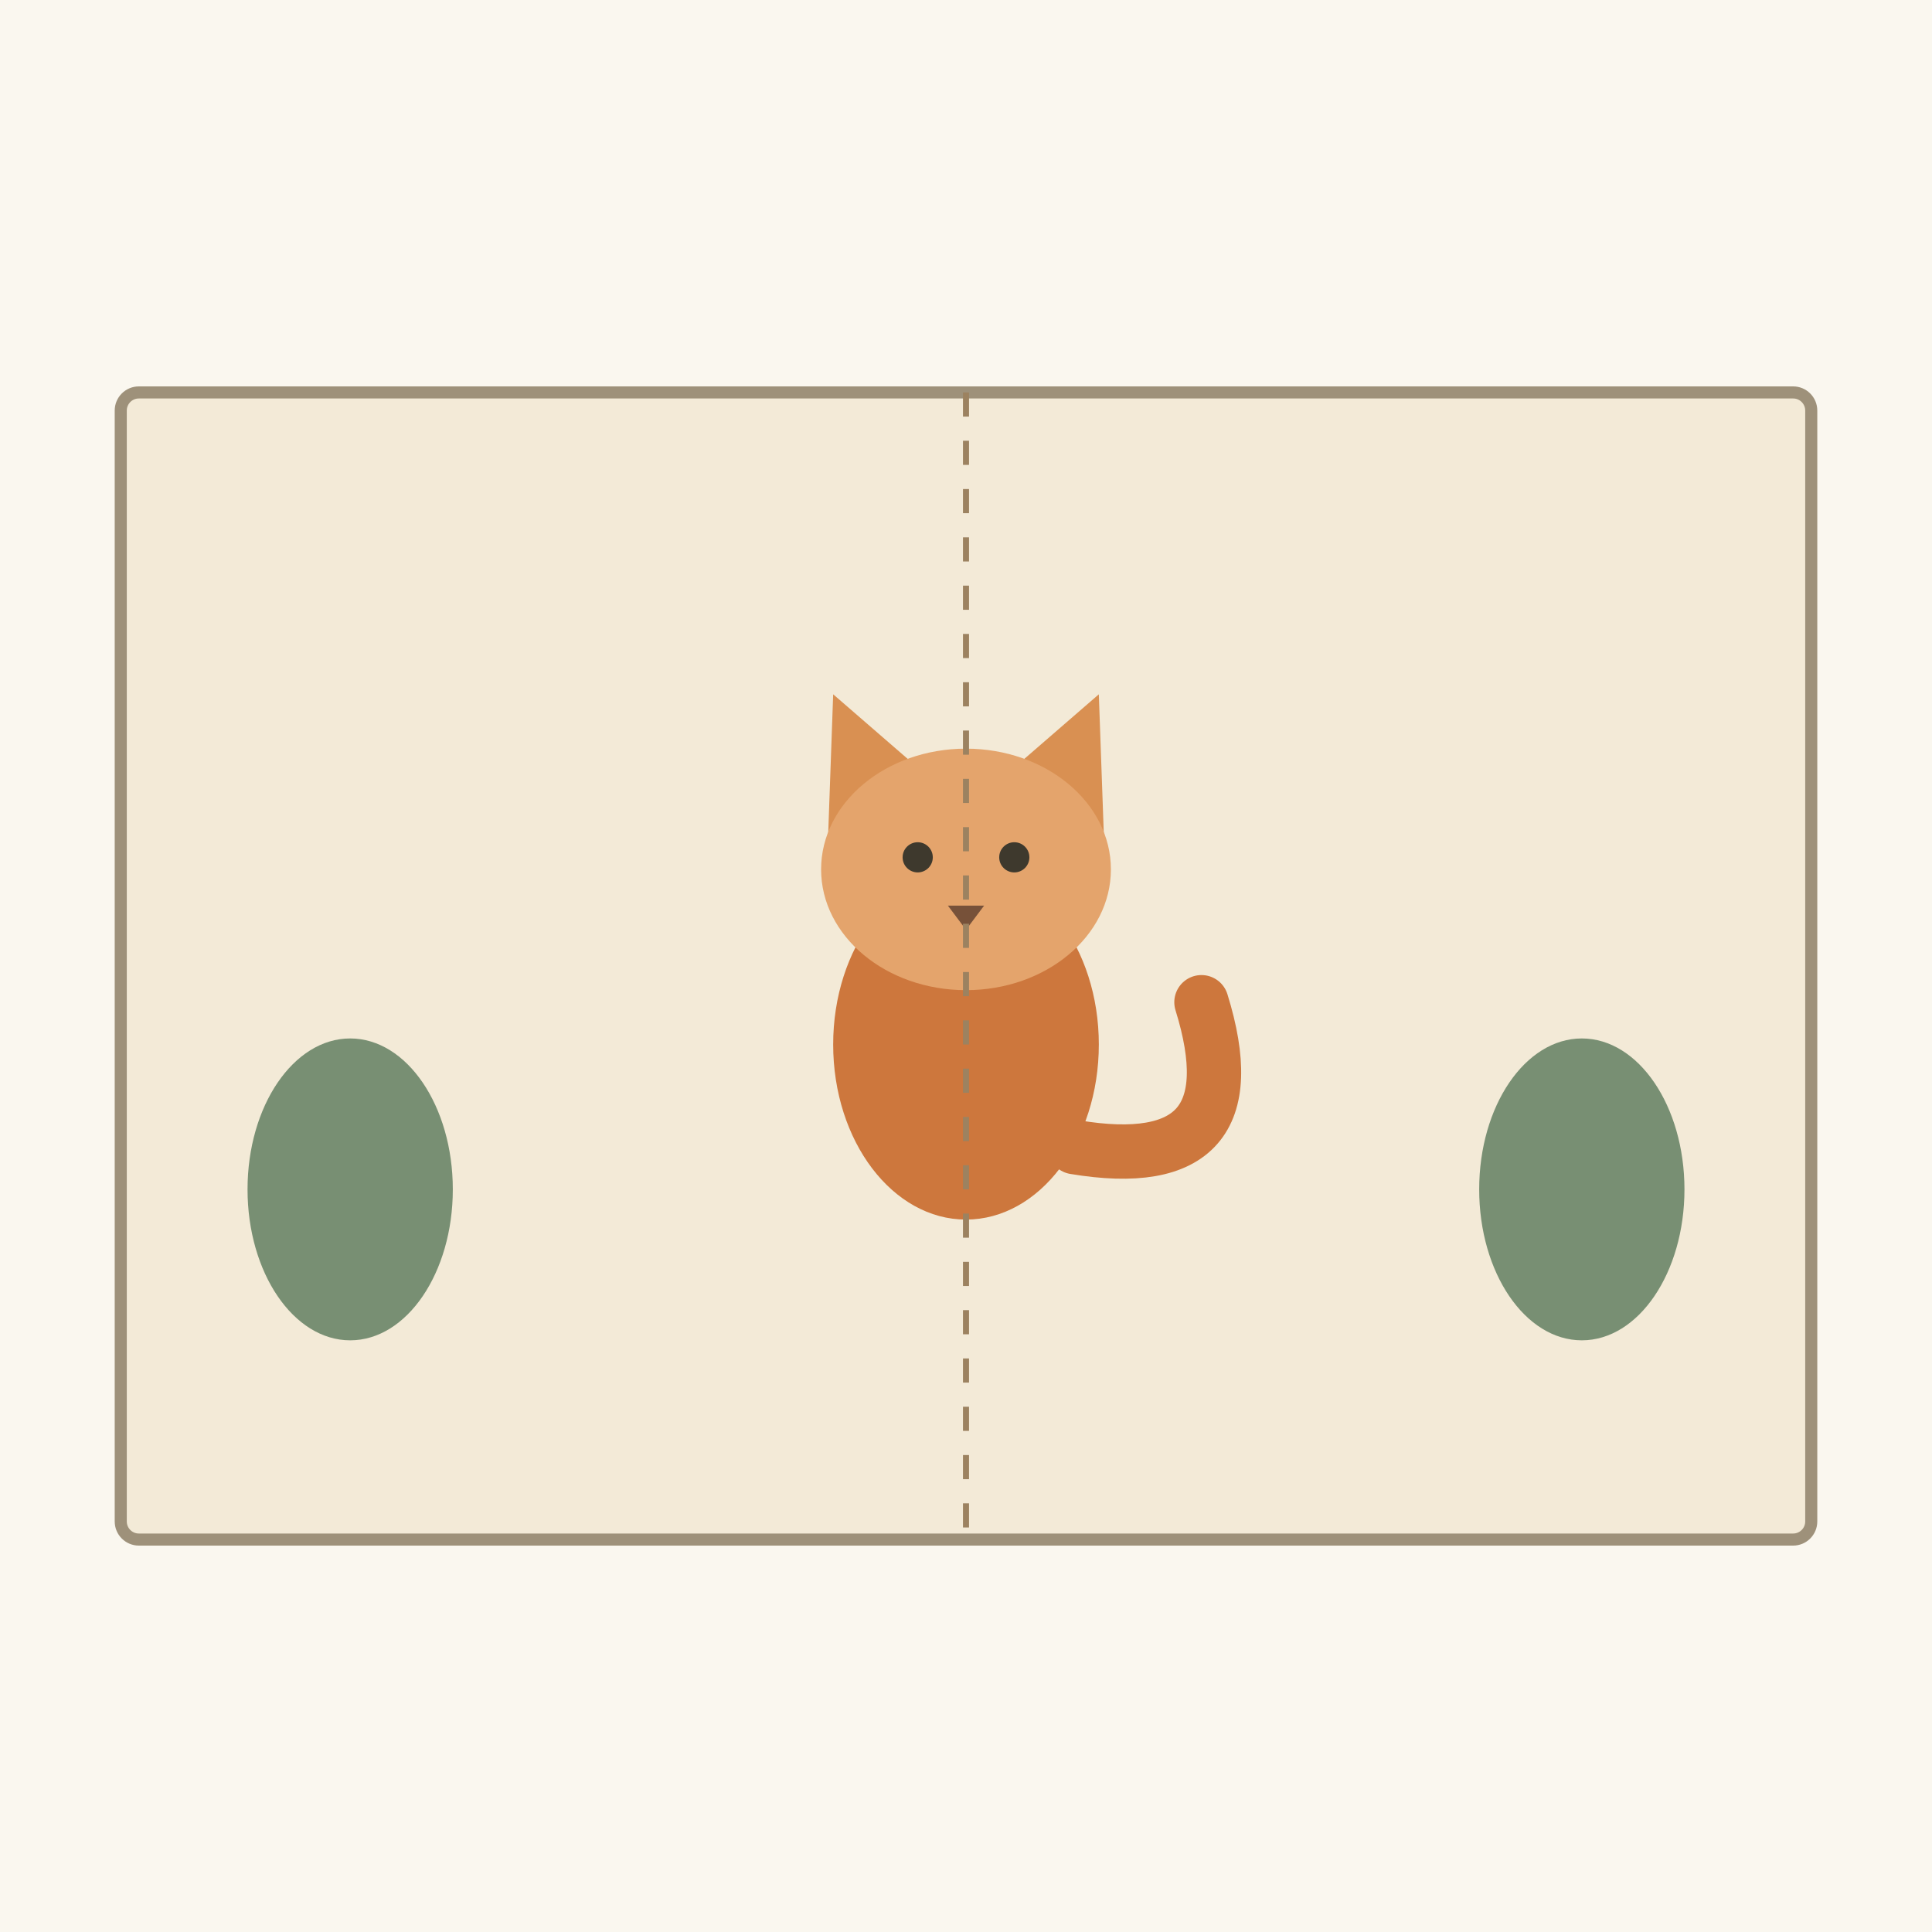
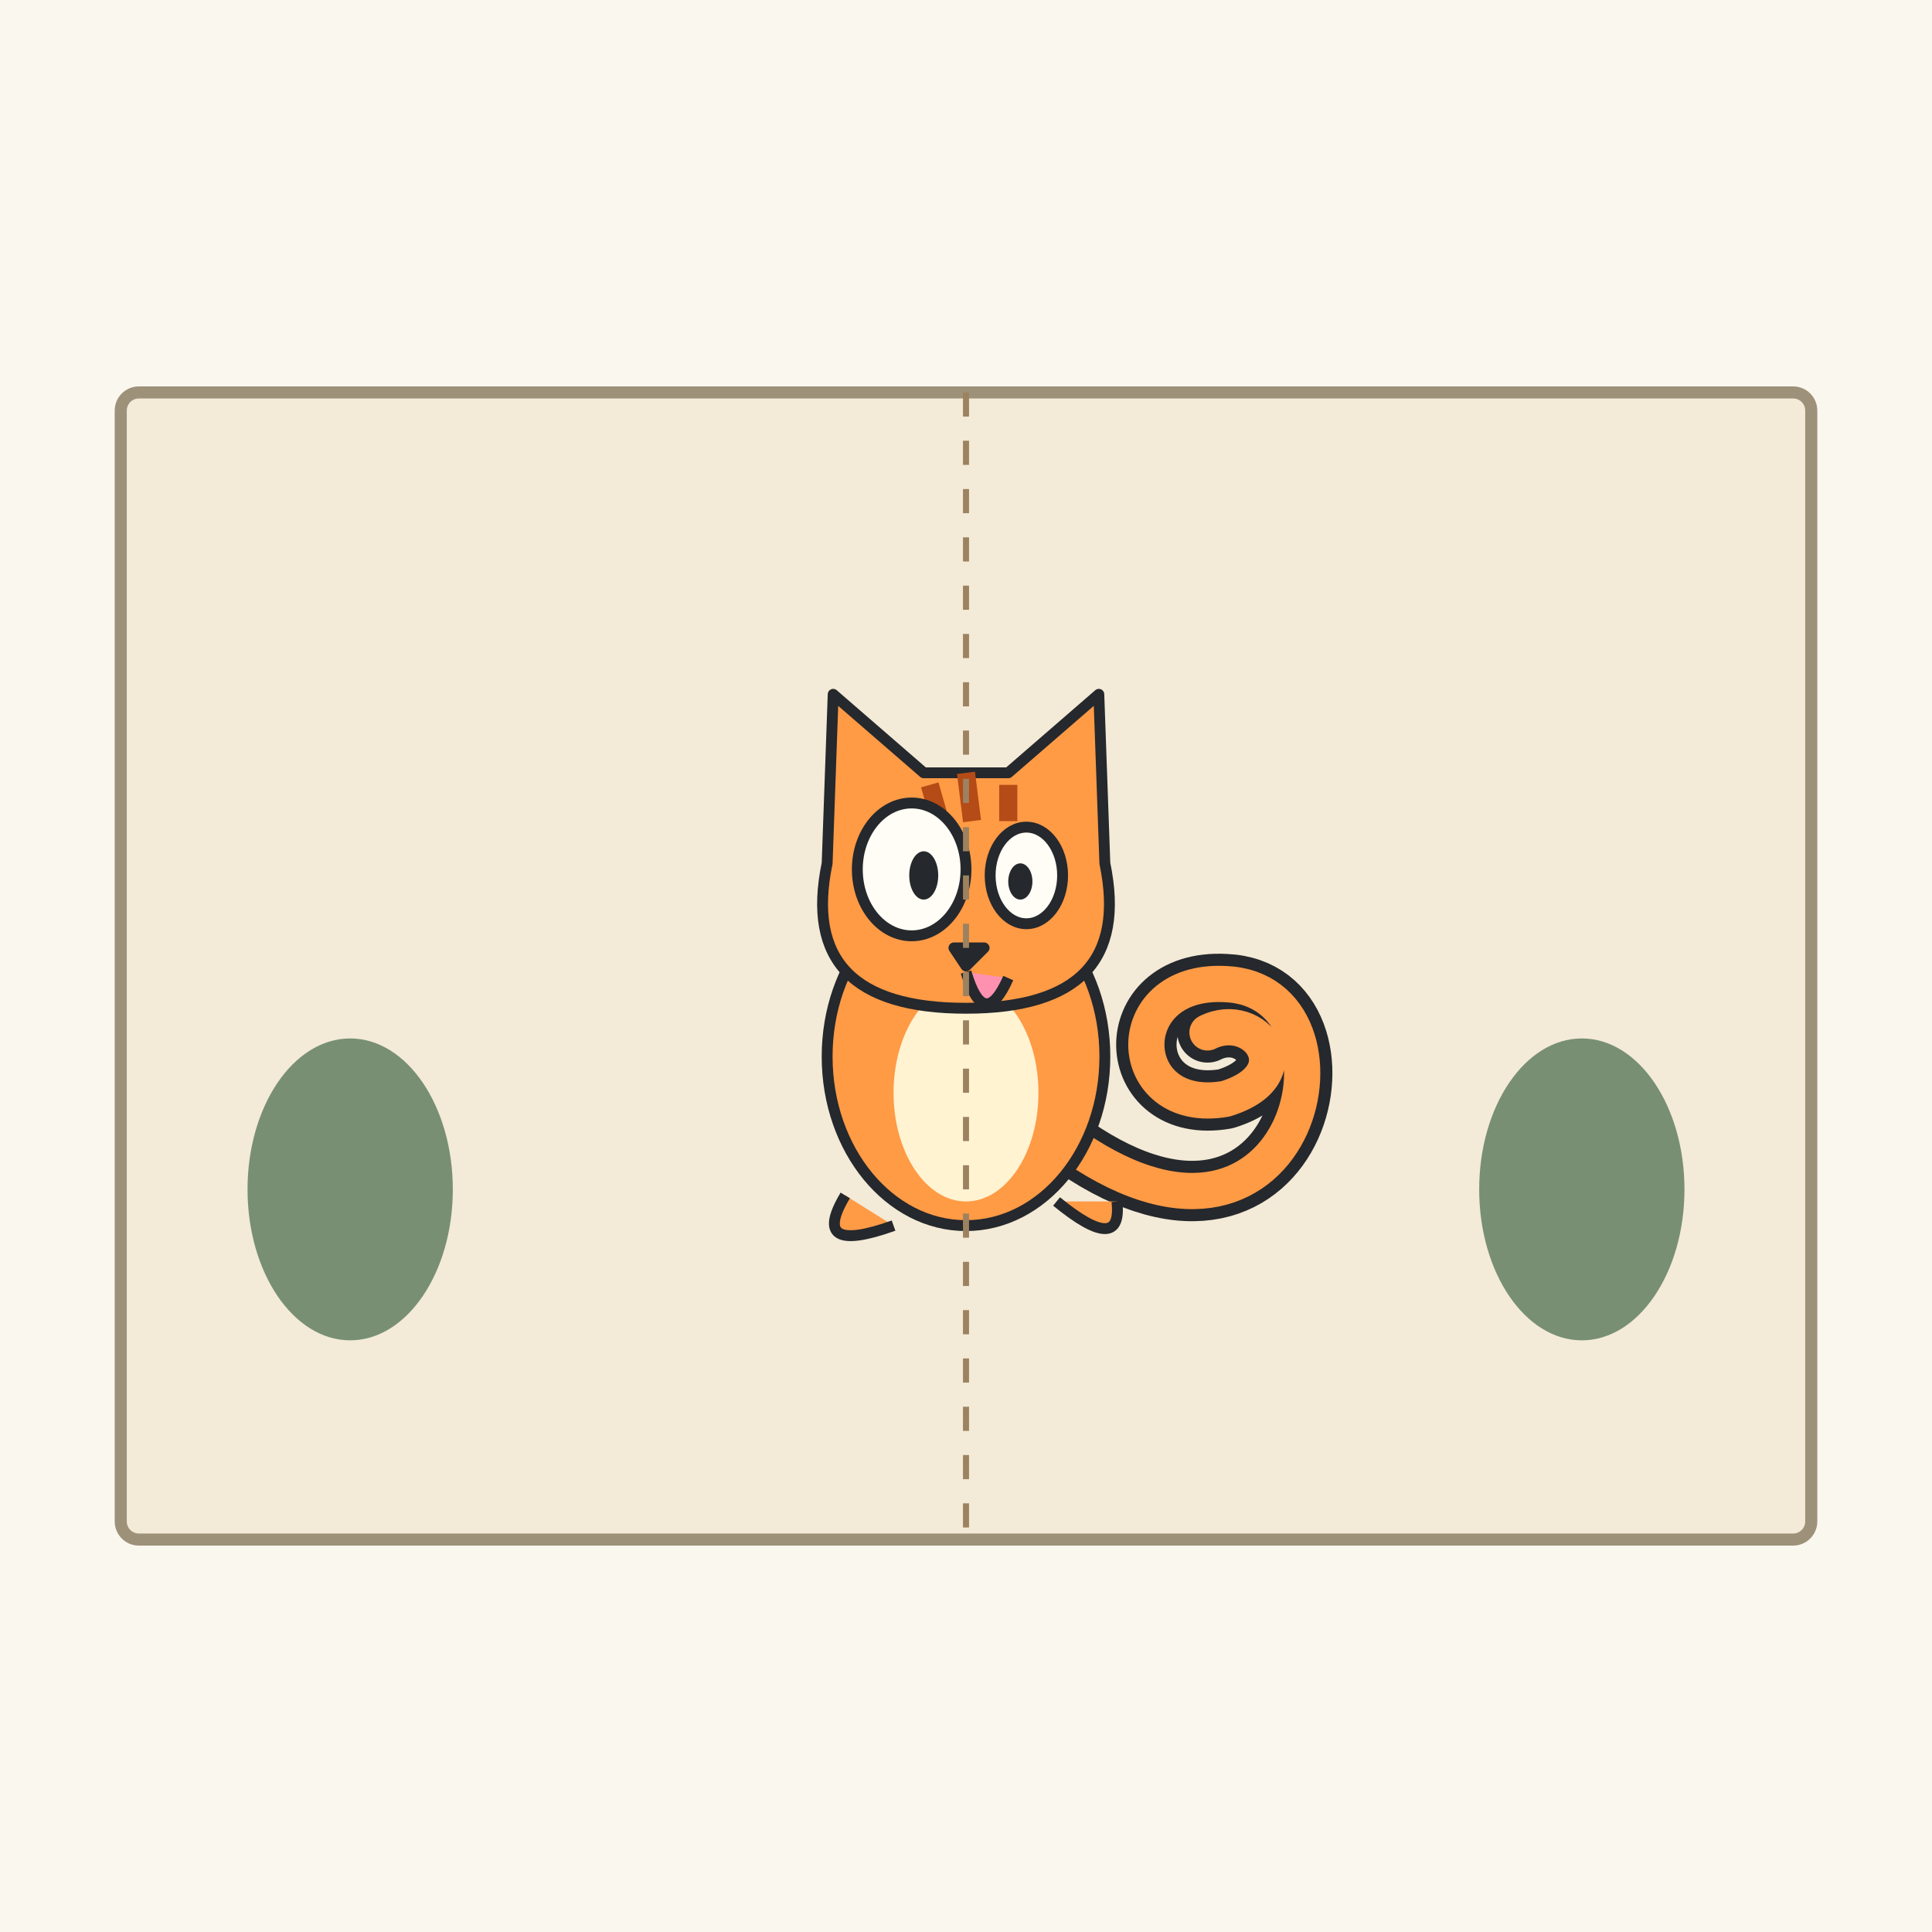
<svg xmlns="http://www.w3.org/2000/svg" width="320" height="320" viewBox="0 0 320 320" role="img">
  <defs>
    <clipPath id="clip">
      <rect x="20" y="65" width="280" height="190" />
    </clipPath>
  </defs>
  <rect width="320" height="320" fill="#faf7ef" />
  <rect x="20" y="65" width="280" height="190" rx="3" fill="#f3ead7" stroke="#9e917a" stroke-width="2" />
-   <g transform="translate(160 150) scale(1)">
-     <ellipse cx="0" cy="23" rx="22" ry="29" fill="#cd773d" />
-     <path d="M-23 -7 L-22 -35 L-7 -22 L7 -22 L22 -35 L23 -7Z" fill="#d99052" />
-     <ellipse cx="0" cy="-6" rx="24" ry="20" fill="#e4a46c" />
-     <circle cx="-8" cy="-8" r="2.5" fill="#3e392d" />
-     <circle cx="8" cy="-8" r="2.5" fill="#3e392d" />
-     <path d="M-3 0 L3 0 L0 4Z" fill="#775139" />
-     <path d="M18 40 Q48 45 39 16" fill="none" stroke="#cd773d" stroke-width="9" stroke-linecap="round" />
+   <g data-mascot="quirky-orange-cat" transform="translate(160 150) scale(1)" stroke="#25282c" stroke-width="1.8" stroke-linejoin="round">
+     <path d="M18 40C56 66 67 14 43 13C25 12 26 35 43 32C56 28 48 17 40 21" fill="none" stroke="#25282c" stroke-width="10" stroke-linecap="round" />
+     <path d="M18 40C56 66 67 14 43 13C25 12 26 35 43 32C56 28 48 17 40 21" fill="none" stroke="#ff9a45" stroke-width="6" stroke-linecap="round" />
+     <ellipse cx="0" cy="25" rx="23" ry="28" fill="#ff9a45" />
+     <ellipse cx="0" cy="31" rx="12" ry="18" fill="#fff3d1" stroke="none" />
+     <path d="M-23 -7L-22 -35L-7 -22L7 -22L22 -35L23 -7Q28 17 0 17Q-28 17 -23 -7Z" fill="#ff9a45" />
+     <path d="M-6 -20L-4 -13M0 -22L1 -14M7 -20L7 -14" stroke="#b54b16" stroke-width="3" />
+     <ellipse cx="-9" cy="-6" rx="9" ry="11" fill="#fffdf5" />
+     <ellipse cx="10" cy="-5" rx="6" ry="8" fill="#fffdf5" />
+     <ellipse cx="-7" cy="-5" rx="2.4" ry="4" fill="#25282c" stroke="none" />
+     <ellipse cx="9" cy="-4" rx="2" ry="3" fill="#25282c" stroke="none" />
+     <path d="M-2 7L3 7L0 10Z" fill="#25282c" />
+     <path d="M0 11Q3 21 7 12" fill="#ff91b0" />
+     <path d="M-20 48Q-26 58 -12 53M15 49Q26 58 25 49" fill="#ff9a45" />
  </g>
  <g fill="#788f73">
    <ellipse cx="58" cy="197" rx="17" ry="25" />
    <ellipse cx="262" cy="197" rx="17" ry="25" />
  </g>
  <path d="M160 65V255" stroke="#9c8260" stroke-dasharray="4 4" />
</svg>
